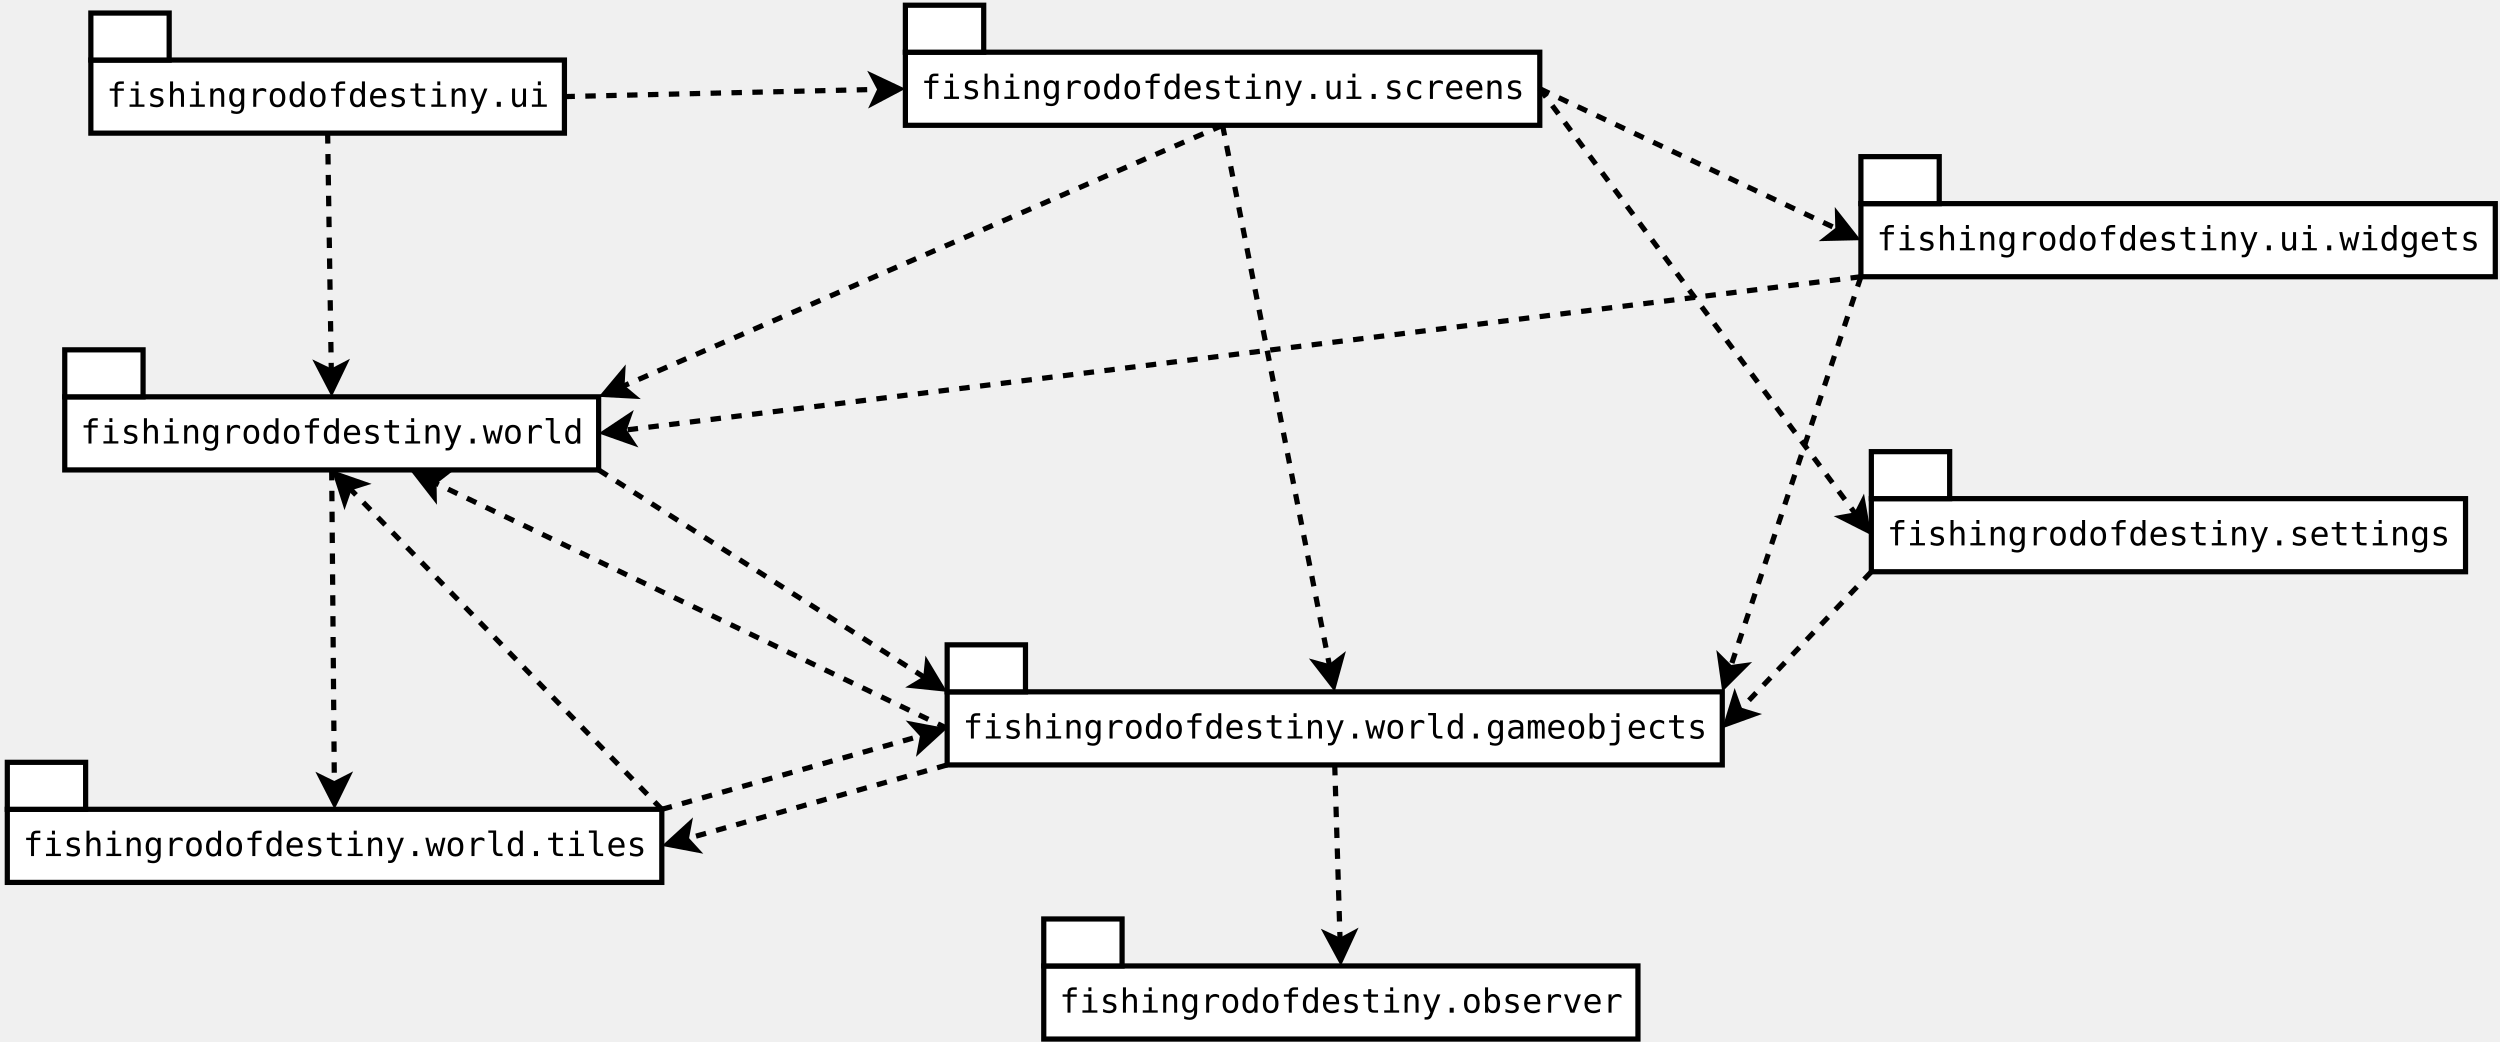
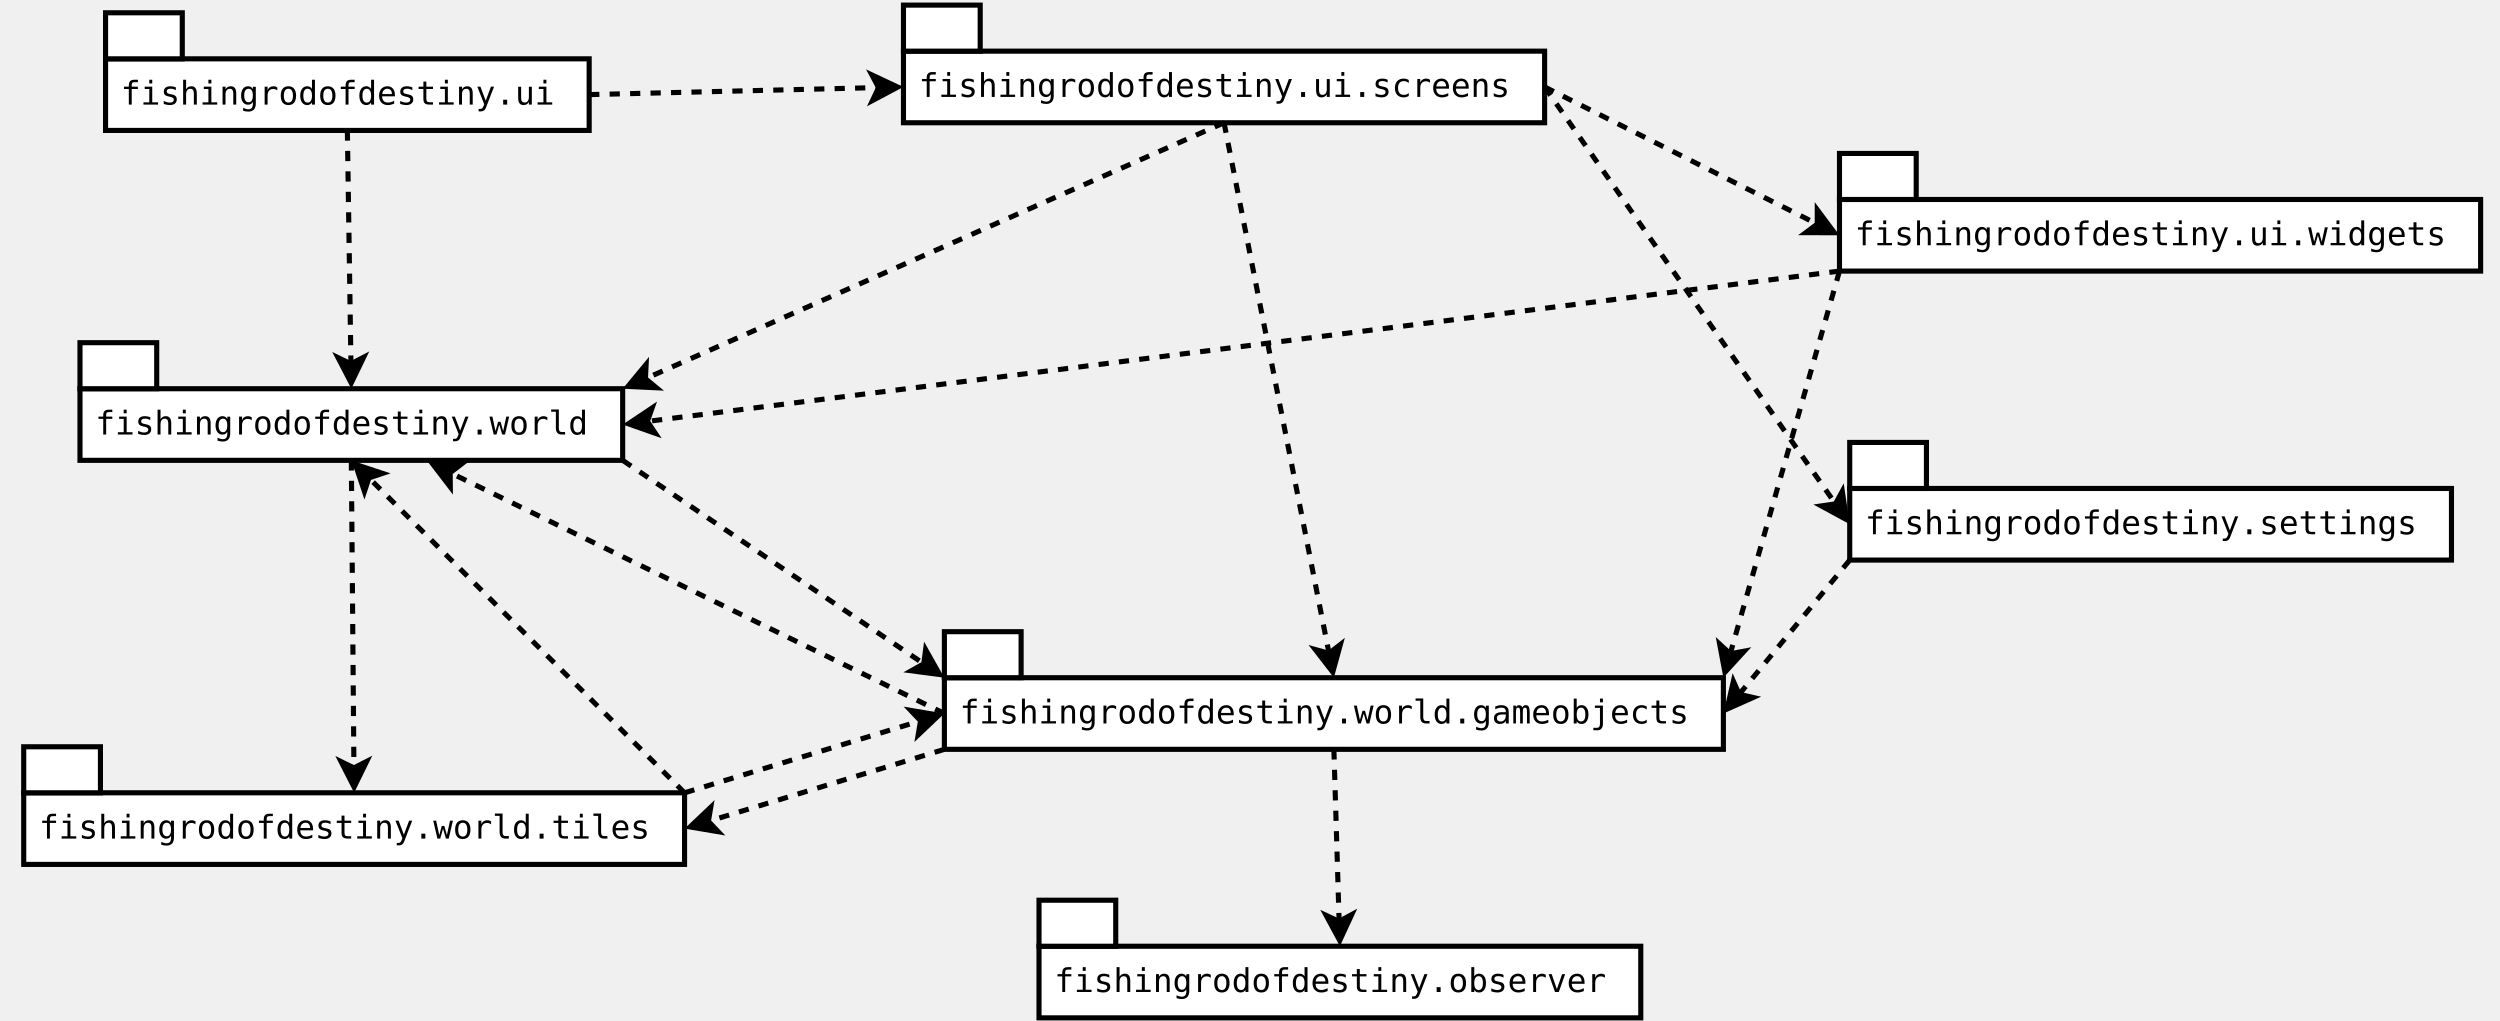
- <svg xmlns="http://www.w3.org/2000/svg" width="48cm" height="20cm" viewBox="240 223 956 399">
+ <svg xmlns="http://www.w3.org/2000/svg" width="49cm" height="20cm" viewBox="240 223 963 399">
  <g>
-     <rect style="fill: #ffffff" x="274" y="246" width="181.4" height="28" />
-     <rect style="fill: none; fill-opacity:0; stroke-width: 2; stroke: #000000" x="274" y="246" width="181.4" height="28" />
+     <rect style="fill: #ffffff" x="274" y="246" width="189.1" height="28" />
+     <rect style="fill: none; fill-opacity:0; stroke-width: 2; stroke: #000000" x="274" y="246" width="189.1" height="28" />
    <rect style="fill: #ffffff" x="274" y="228" width="30" height="18" />
    <rect style="fill: none; fill-opacity:0; stroke-width: 2; stroke: #000000" x="274" y="228" width="30" height="18" />
    <text font-size="12.8" style="fill: #000000;text-anchor:start;font-family:monospace;font-style:normal;font-weight:normal" x="280" y="263.9">
-       <tspan x="280" y="263.9">fishingrodofdestiny.ui</tspan>
+       <tspan x="280" y="263.9">fishingrodofdestiny.ui </tspan>
    </text>
  </g>
  <g>
-     <rect style="fill: #ffffff" x="952" y="301" width="243" height="28" />
-     <rect style="fill: none; fill-opacity:0; stroke-width: 2; stroke: #000000" x="952" y="301" width="243" height="28" />
+     <rect style="fill: #ffffff" x="952" y="301" width="250.7" height="28" />
+     <rect style="fill: none; fill-opacity:0; stroke-width: 2; stroke: #000000" x="952" y="301" width="250.7" height="28" />
    <rect style="fill: #ffffff" x="952" y="283" width="30" height="18" />
    <rect style="fill: none; fill-opacity:0; stroke-width: 2; stroke: #000000" x="952" y="283" width="30" height="18" />
    <text font-size="12.8" style="fill: #000000;text-anchor:start;font-family:monospace;font-style:normal;font-weight:normal" x="958" y="318.9">
-       <tspan x="958" y="318.9">fishingrodofdestiny.ui.widgets</tspan>
+       <tspan x="958" y="318.9">fishingrodofdestiny.ui.widgets </tspan>
    </text>
  </g>
  <g>
-     <rect style="fill: #ffffff" x="264" y="375" width="204.5" height="28" />
-     <rect style="fill: none; fill-opacity:0; stroke-width: 2; stroke: #000000" x="264" y="375" width="204.5" height="28" />
+     <rect style="fill: #ffffff" x="264" y="375" width="212.2" height="28" />
+     <rect style="fill: none; fill-opacity:0; stroke-width: 2; stroke: #000000" x="264" y="375" width="212.2" height="28" />
    <rect style="fill: #ffffff" x="264" y="357" width="30" height="18" />
    <rect style="fill: none; fill-opacity:0; stroke-width: 2; stroke: #000000" x="264" y="357" width="30" height="18" />
    <text font-size="12.8" style="fill: #000000;text-anchor:start;font-family:monospace;font-style:normal;font-weight:normal" x="270" y="392.9">
-       <tspan x="270" y="392.9">fishingrodofdestiny.world</tspan>
+       <tspan x="270" y="392.9">fishingrodofdestiny.world </tspan>
    </text>
  </g>
  <g>
-     <rect style="fill: #ffffff" x="602" y="488" width="296.9" height="28" />
-     <rect style="fill: none; fill-opacity:0; stroke-width: 2; stroke: #000000" x="602" y="488" width="296.9" height="28" />
+     <rect style="fill: #ffffff" x="602" y="488" width="304.6" height="28" />
+     <rect style="fill: none; fill-opacity:0; stroke-width: 2; stroke: #000000" x="602" y="488" width="304.6" height="28" />
    <rect style="fill: #ffffff" x="602" y="470" width="30" height="18" />
    <rect style="fill: none; fill-opacity:0; stroke-width: 2; stroke: #000000" x="602" y="470" width="30" height="18" />
    <text font-size="12.8" style="fill: #000000;text-anchor:start;font-family:monospace;font-style:normal;font-weight:normal" x="608" y="505.9">
-       <tspan x="608" y="505.9">fishingrodofdestiny.world.gameobjects</tspan>
+       <tspan x="608" y="505.9">fishingrodofdestiny.world.gameobjects </tspan>
    </text>
  </g>
  <g>
-     <line style="fill: none; fill-opacity:0; stroke-width: 2; stroke-dasharray: 4; stroke: #000000" x1="455.4" y1="260" x2="576.266" y2="257.224" />
-     <polygon style="fill: #000000" points="583.765,257.051 573.882,262.28 576.266,257.224 573.652,252.282 " />
-     <polygon style="fill: none; fill-opacity:0; stroke-width: 2; stroke: #000000" points="583.765,257.051 573.882,262.28 576.266,257.224 573.652,252.282 " />
+     <line style="fill: none; fill-opacity:0; stroke-width: 2; stroke-dasharray: 4; stroke: #000000" x1="463.1" y1="260" x2="576.267" y2="257.238" />
+     <polygon style="fill: #000000" points="583.765,257.055 573.89,262.297 576.267,257.238 573.646,252.3 " />
+     <polygon style="fill: none; fill-opacity:0; stroke-width: 2; stroke: #000000" points="583.765,257.055 573.89,262.297 576.267,257.238 573.646,252.3 " />
  </g>
  <g>
-     <line style="fill: none; fill-opacity:0; stroke-width: 2; stroke-dasharray: 4; stroke: #000000" x1="364.7" y1="274" x2="366.101" y2="365.265" />
-     <polygon style="fill: #000000" points="366.216,372.764 361.063,362.842 366.101,365.265 371.062,362.689 " />
-     <polygon style="fill: none; fill-opacity:0; stroke-width: 2; stroke: #000000" points="366.216,372.764 361.063,362.842 366.101,365.265 371.062,362.689 " />
+     <line style="fill: none; fill-opacity:0; stroke-width: 2; stroke-dasharray: 4; stroke: #000000" x1="368.55" y1="274" x2="369.951" y2="365.265" />
+     <polygon style="fill: #000000" points="370.066,372.764 364.913,362.842 369.951,365.265 374.912,362.689 " />
+     <polygon style="fill: none; fill-opacity:0; stroke-width: 2; stroke: #000000" points="370.066,372.764 364.913,362.842 369.951,365.265 374.912,362.689 " />
  </g>
  <g>
-     <line style="fill: none; fill-opacity:0; stroke-width: 2; stroke-dasharray: 4; stroke: #000000" x1="707.5" y1="271" x2="748.56" y2="478.449" />
-     <polygon style="fill: #000000" points="750.016,485.806 743.169,476.968 748.56,478.449 752.979,475.026 " />
-     <polygon style="fill: none; fill-opacity:0; stroke-width: 2; stroke: #000000" points="750.016,485.806 743.169,476.968 748.56,478.449 752.979,475.026 " />
+     <line style="fill: none; fill-opacity:0; stroke-width: 2; stroke-dasharray: 4; stroke: #000000" x1="711.35" y1="271" x2="752.41" y2="478.449" />
+     <polygon style="fill: #000000" points="753.866,485.806 747.019,476.968 752.41,478.449 756.829,475.026 " />
+     <polygon style="fill: none; fill-opacity:0; stroke-width: 2; stroke: #000000" points="753.866,485.806 747.019,476.968 752.41,478.449 756.829,475.026 " />
  </g>
  <g>
-     <line style="fill: none; fill-opacity:0; stroke-width: 2; stroke-dasharray: 4; stroke: #000000" x1="468.5" y1="403" x2="593.787" y2="482.771" />
-     <polygon style="fill: #000000" points="600.114,486.799 588.993,485.646 593.787,482.771 594.364,477.211 " />
-     <polygon style="fill: none; fill-opacity:0; stroke-width: 2; stroke: #000000" points="600.114,486.799 588.993,485.646 593.787,482.771 594.364,477.211 " />
+     <line style="fill: none; fill-opacity:0; stroke-width: 2; stroke-dasharray: 4; stroke: #000000" x1="476.2" y1="403" x2="593.933" y2="482.549" />
+     <polygon style="fill: #000000" points="600.147,486.748 589.062,485.292 593.933,482.549 594.661,477.007 " />
+     <polygon style="fill: none; fill-opacity:0; stroke-width: 2; stroke: #000000" points="600.147,486.748 589.062,485.292 593.933,482.549 594.661,477.007 " />
  </g>
  <g>
-     <rect style="fill: #ffffff" x="586" y="243" width="243" height="28" />
-     <rect style="fill: none; fill-opacity:0; stroke-width: 2; stroke: #000000" x="586" y="243" width="243" height="28" />
+     <rect style="fill: #ffffff" x="586" y="243" width="250.7" height="28" />
+     <rect style="fill: none; fill-opacity:0; stroke-width: 2; stroke: #000000" x="586" y="243" width="250.7" height="28" />
    <rect style="fill: #ffffff" x="586" y="225" width="30" height="18" />
    <rect style="fill: none; fill-opacity:0; stroke-width: 2; stroke: #000000" x="586" y="225" width="30" height="18" />
    <text font-size="12.8" style="fill: #000000;text-anchor:start;font-family:monospace;font-style:normal;font-weight:normal" x="592" y="260.9">
-       <tspan x="592" y="260.9">fishingrodofdestiny.ui.screens</tspan>
+       <tspan x="592" y="260.9">fishingrodofdestiny.ui.screens </tspan>
    </text>
  </g>
  <g>
-     <rect style="fill: #ffffff" x="242" y="533" width="250.7" height="28" />
-     <rect style="fill: none; fill-opacity:0; stroke-width: 2; stroke: #000000" x="242" y="533" width="250.7" height="28" />
+     <rect style="fill: #ffffff" x="242" y="533" width="258.4" height="28" />
+     <rect style="fill: none; fill-opacity:0; stroke-width: 2; stroke: #000000" x="242" y="533" width="258.4" height="28" />
    <rect style="fill: #ffffff" x="242" y="515" width="30" height="18" />
    <rect style="fill: none; fill-opacity:0; stroke-width: 2; stroke: #000000" x="242" y="515" width="30" height="18" />
    <text font-size="12.8" style="fill: #000000;text-anchor:start;font-family:monospace;font-style:normal;font-weight:normal" x="248" y="550.9">
-       <tspan x="248" y="550.9">fishingrodofdestiny.world.tiles</tspan>
+       <tspan x="248" y="550.9">fishingrodofdestiny.world.tiles </tspan>
    </text>
  </g>
  <g>
-     <line style="fill: none; fill-opacity:0; stroke-width: 2; stroke-dasharray: 4; stroke: #000000" x1="829" y1="257" x2="943.194" y2="310.848" />
-     <polygon style="fill: #000000" points="949.978,314.046 938.8,314.304 943.194,310.848 943.065,305.259 " />
-     <polygon style="fill: none; fill-opacity:0; stroke-width: 2; stroke: #000000" points="949.978,314.046 938.8,314.304 943.194,310.848 943.065,305.259 " />
+     <line style="fill: none; fill-opacity:0; stroke-width: 2; stroke-dasharray: 4; stroke: #000000" x1="836.7" y1="257" x2="943.302" y2="310.625" />
+     <polygon style="fill: #000000" points="950.002,313.995 938.822,313.968 943.302,310.625 943.316,305.035 " />
+     <polygon style="fill: none; fill-opacity:0; stroke-width: 2; stroke: #000000" points="950.002,313.995 938.822,313.968 943.302,310.625 943.316,305.035 " />
  </g>
  <g>
-     <line style="fill: none; fill-opacity:0; stroke-width: 2; stroke-dasharray: 4; stroke: #000000" x1="707.5" y1="271" x2="477.427" y2="371.115" />
-     <polygon style="fill: #000000" points="470.55,374.108 477.725,365.533 477.427,371.115 481.715,374.702 " />
-     <polygon style="fill: none; fill-opacity:0; stroke-width: 2; stroke: #000000" points="470.55,374.108 477.725,365.533 477.427,371.115 481.715,374.702 " />
+     <line style="fill: none; fill-opacity:0; stroke-width: 2; stroke-dasharray: 4; stroke: #000000" x1="711.35" y1="271" x2="485.104" y2="371.062" />
+     <polygon style="fill: #000000" points="478.245,374.096 485.368,365.478 485.104,371.062 489.413,374.624 " />
+     <polygon style="fill: none; fill-opacity:0; stroke-width: 2; stroke: #000000" points="478.245,374.096 485.368,365.478 485.104,371.062 489.413,374.624 " />
  </g>
  <g>
-     <line style="fill: none; fill-opacity:0; stroke-width: 2; stroke-dasharray: 4; stroke: #000000" x1="952" y1="329" x2="901.984" y2="478.765" />
-     <polygon style="fill: #000000" points="899.608,485.879 898.033,474.81 901.984,478.765 907.518,477.978 " />
-     <polygon style="fill: none; fill-opacity:0; stroke-width: 2; stroke: #000000" points="899.608,485.879 898.033,474.81 901.984,478.765 907.518,477.978 " />
+     <line style="fill: none; fill-opacity:0; stroke-width: 2; stroke-dasharray: 4; stroke: #000000" x1="952" y1="329" x2="909.273" y2="478.638" />
+     <polygon style="fill: #000000" points="907.214,485.85 905.152,474.861 909.273,478.638 914.767,477.607 " />
+     <polygon style="fill: none; fill-opacity:0; stroke-width: 2; stroke: #000000" points="907.214,485.85 905.152,474.861 909.273,478.638 914.767,477.607 " />
  </g>
  <g>
-     <line style="fill: none; fill-opacity:0; stroke-width: 2; stroke-dasharray: 4; stroke: #000000" x1="952" y1="329" x2="478.162" y2="387.801" />
-     <polygon style="fill: #000000" points="470.719,388.725 480.027,382.531 478.162,387.801 481.259,392.455 " />
-     <polygon style="fill: none; fill-opacity:0; stroke-width: 2; stroke: #000000" points="470.719,388.725 480.027,382.531 478.162,387.801 481.259,392.455 " />
+     <line style="fill: none; fill-opacity:0; stroke-width: 2; stroke-dasharray: 4; stroke: #000000" x1="952" y1="329" x2="485.86" y2="387.782" />
+     <polygon style="fill: #000000" points="478.418,388.72 487.714,382.508 485.86,387.782 488.965,392.43 " />
+     <polygon style="fill: none; fill-opacity:0; stroke-width: 2; stroke: #000000" points="478.418,388.72 487.714,382.508 485.86,387.782 488.965,392.43 " />
  </g>
  <g>
-     <line style="fill: none; fill-opacity:0; stroke-width: 2; stroke-dasharray: 4; stroke: #000000" x1="366.25" y1="403" x2="367.268" y2="523.264" />
-     <polygon style="fill: #000000" points="367.331,530.764 362.247,520.807 367.268,523.264 372.246,520.722 " />
-     <polygon style="fill: none; fill-opacity:0; stroke-width: 2; stroke: #000000" points="367.331,530.764 362.247,520.807 367.268,523.264 372.246,520.722 " />
+     <line style="fill: none; fill-opacity:0; stroke-width: 2; stroke-dasharray: 4; stroke: #000000" x1="370.1" y1="403" x2="371.118" y2="523.264" />
+     <polygon style="fill: #000000" points="371.181,530.764 366.097,520.807 371.118,523.264 376.096,520.722 " />
+     <polygon style="fill: none; fill-opacity:0; stroke-width: 2; stroke: #000000" points="371.181,530.764 366.097,520.807 371.118,523.264 376.096,520.722 " />
  </g>
  <g>
-     <line style="fill: none; fill-opacity:0; stroke-width: 2; stroke-dasharray: 4; stroke: #000000" x1="602" y1="516" x2="502.067" y2="544.343" />
-     <polygon style="fill: #000000" points="494.851,546.39 503.107,538.851 502.067,544.343 505.836,548.472 " />
-     <polygon style="fill: none; fill-opacity:0; stroke-width: 2; stroke: #000000" points="494.851,546.39 503.107,538.851 502.067,544.343 505.836,548.472 " />
+     <line style="fill: none; fill-opacity:0; stroke-width: 2; stroke-dasharray: 4; stroke: #000000" x1="602" y1="516" x2="509.712" y2="544.159" />
+     <polygon style="fill: #000000" points="502.539,546.347 510.644,538.647 509.712,544.159 513.563,548.211 " />
+     <polygon style="fill: none; fill-opacity:0; stroke-width: 2; stroke: #000000" points="502.539,546.347 510.644,538.647 509.712,544.159 513.563,548.211 " />
  </g>
  <g>
-     <line style="fill: none; fill-opacity:0; stroke-width: 2; stroke-dasharray: 4; stroke: #000000" x1="492.7" y1="533" x2="373.038" y2="409.979" />
-     <polygon style="fill: #000000" points="367.809,404.603 378.366,408.285 373.038,409.979 371.197,415.257 " />
-     <polygon style="fill: none; fill-opacity:0; stroke-width: 2; stroke: #000000" points="367.809,404.603 378.366,408.285 373.038,409.979 371.197,415.257 " />
+     <line style="fill: none; fill-opacity:0; stroke-width: 2; stroke-dasharray: 4; stroke: #000000" x1="500.4" y1="533" x2="376.992" y2="409.877" />
+     <polygon style="fill: #000000" points="371.683,404.579 382.294,408.103 376.992,409.877 375.231,415.182 " />
+     <polygon style="fill: none; fill-opacity:0; stroke-width: 2; stroke: #000000" points="371.683,404.579 382.294,408.103 376.992,409.877 375.231,415.182 " />
  </g>
  <g>
-     <line style="fill: none; fill-opacity:0; stroke-width: 2; stroke-dasharray: 4; stroke: #000000" x1="492.7" y1="533" x2="592.633" y2="504.657" />
-     <polygon style="fill: #000000" points="599.849,502.61 591.593,510.149 592.633,504.657 588.864,500.528 " />
-     <polygon style="fill: none; fill-opacity:0; stroke-width: 2; stroke: #000000" points="599.849,502.61 591.593,510.149 592.633,504.657 588.864,500.528 " />
+     <line style="fill: none; fill-opacity:0; stroke-width: 2; stroke-dasharray: 4; stroke: #000000" x1="500.4" y1="533" x2="592.688" y2="504.841" />
+     <polygon style="fill: #000000" points="599.861,502.653 591.756,510.353 592.688,504.841 588.837,500.789 " />
+     <polygon style="fill: none; fill-opacity:0; stroke-width: 2; stroke: #000000" points="599.861,502.653 591.756,510.353 592.688,504.841 588.837,500.789 " />
  </g>
  <g>
-     <rect style="fill: #ffffff" x="956" y="414" width="227.6" height="28" />
-     <rect style="fill: none; fill-opacity:0; stroke-width: 2; stroke: #000000" x="956" y="414" width="227.6" height="28" />
+     <rect style="fill: #ffffff" x="956" y="414" width="235.3" height="28" />
+     <rect style="fill: none; fill-opacity:0; stroke-width: 2; stroke: #000000" x="956" y="414" width="235.3" height="28" />
    <rect style="fill: #ffffff" x="956" y="396" width="30" height="18" />
    <rect style="fill: none; fill-opacity:0; stroke-width: 2; stroke: #000000" x="956" y="396" width="30" height="18" />
    <text font-size="12.8" style="fill: #000000;text-anchor:start;font-family:monospace;font-style:normal;font-weight:normal" x="962" y="431.9">
-       <tspan x="962" y="431.9">fishingrodofdestiny.settings</tspan>
+       <tspan x="962" y="431.9">fishingrodofdestiny.settings </tspan>
    </text>
  </g>
  <g>
-     <line style="fill: none; fill-opacity:0; stroke-width: 2; stroke-dasharray: 4; stroke: #000000" x1="829" y1="257" x2="950.195" y2="420.184" />
-     <polygon style="fill: #000000" points="954.667,426.205 944.69,421.158 950.195,420.184 952.718,415.196 " />
-     <polygon style="fill: none; fill-opacity:0; stroke-width: 2; stroke: #000000" points="954.667,426.205 944.69,421.158 950.195,420.184 952.718,415.196 " />
+     <line style="fill: none; fill-opacity:0; stroke-width: 2; stroke-dasharray: 4; stroke: #000000" x1="836.7" y1="257" x2="950.429" y2="420.015" />
+     <polygon style="fill: #000000" points="954.721,426.166 944.898,420.826 950.429,420.015 953.099,415.104 " />
+     <polygon style="fill: none; fill-opacity:0; stroke-width: 2; stroke: #000000" points="954.721,426.166 944.898,420.826 950.429,420.015 953.099,415.104 " />
  </g>
  <g>
-     <line style="fill: none; fill-opacity:0; stroke-width: 2; stroke-dasharray: 4; stroke: #000000" x1="956" y1="442" x2="905.612" y2="494.947" />
-     <polygon style="fill: #000000" points="900.442,500.38 903.713,489.689 905.612,494.947 910.957,496.583 " />
-     <polygon style="fill: none; fill-opacity:0; stroke-width: 2; stroke: #000000" points="900.442,500.38 903.713,489.689 905.612,494.947 910.957,496.583 " />
+     <line style="fill: none; fill-opacity:0; stroke-width: 2; stroke-dasharray: 4; stroke: #000000" x1="956" y1="442" x2="912.788" y2="494.484" />
+     <polygon style="fill: #000000" points="908.021,500.274 910.517,489.376 912.788,494.484 918.237,495.732 " />
+     <polygon style="fill: none; fill-opacity:0; stroke-width: 2; stroke: #000000" points="908.021,500.274 910.517,489.376 912.788,494.484 918.237,495.732 " />
  </g>
  <g>
-     <line style="fill: none; fill-opacity:0; stroke-width: 2; stroke-dasharray: 4; stroke: #000000" x1="602" y1="502" x2="405.419" y2="407.775" />
-     <polygon style="fill: #000000" points="398.656,404.533 409.835,404.346 405.419,407.775 405.512,413.364 " />
-     <polygon style="fill: none; fill-opacity:0; stroke-width: 2; stroke: #000000" points="398.656,404.533 409.835,404.346 405.419,407.775 405.512,413.364 " />
+     <line style="fill: none; fill-opacity:0; stroke-width: 2; stroke-dasharray: 4; stroke: #000000" x1="602" y1="502" x2="408.746" y2="407.831" />
+     <polygon style="fill: #000000" points="402.003,404.546 413.183,404.432 408.746,407.831 408.803,413.421 " />
+     <polygon style="fill: none; fill-opacity:0; stroke-width: 2; stroke: #000000" points="402.003,404.546 413.183,404.432 408.746,407.831 408.803,413.421 " />
  </g>
  <g>
-     <rect style="fill: #ffffff" x="639" y="593" width="227.6" height="28" />
-     <rect style="fill: none; fill-opacity:0; stroke-width: 2; stroke: #000000" x="639" y="593" width="227.6" height="28" />
+     <rect style="fill: #ffffff" x="639" y="593" width="235.3" height="28" />
+     <rect style="fill: none; fill-opacity:0; stroke-width: 2; stroke: #000000" x="639" y="593" width="235.3" height="28" />
    <rect style="fill: #ffffff" x="639" y="575" width="30" height="18" />
    <rect style="fill: none; fill-opacity:0; stroke-width: 2; stroke: #000000" x="639" y="575" width="30" height="18" />
    <text font-size="12.8" style="fill: #000000;text-anchor:start;font-family:monospace;font-style:normal;font-weight:normal" x="645" y="610.9">
-       <tspan x="645" y="610.9">fishingrodofdestiny.observer</tspan>
+       <tspan x="645" y="610.9">fishingrodofdestiny.observer </tspan>
    </text>
  </g>
  <g>
-     <line style="fill: none; fill-opacity:0; stroke-width: 2; stroke-dasharray: 4; stroke: #000000" x1="750.45" y1="516" x2="752.503" y2="583.268" />
-     <polygon style="fill: #000000" points="752.732,590.765 747.429,580.922 752.503,583.268 757.424,580.617 " />
-     <polygon style="fill: none; fill-opacity:0; stroke-width: 2; stroke: #000000" points="752.732,590.765 747.429,580.922 752.503,583.268 757.424,580.617 " />
+     <line style="fill: none; fill-opacity:0; stroke-width: 2; stroke-dasharray: 4; stroke: #000000" x1="754.3" y1="516" x2="756.353" y2="583.268" />
+     <polygon style="fill: #000000" points="756.582,590.765 751.279,580.922 756.353,583.268 761.274,580.617 " />
+     <polygon style="fill: none; fill-opacity:0; stroke-width: 2; stroke: #000000" points="756.582,590.765 751.279,580.922 756.353,583.268 761.274,580.617 " />
  </g>
</svg>
